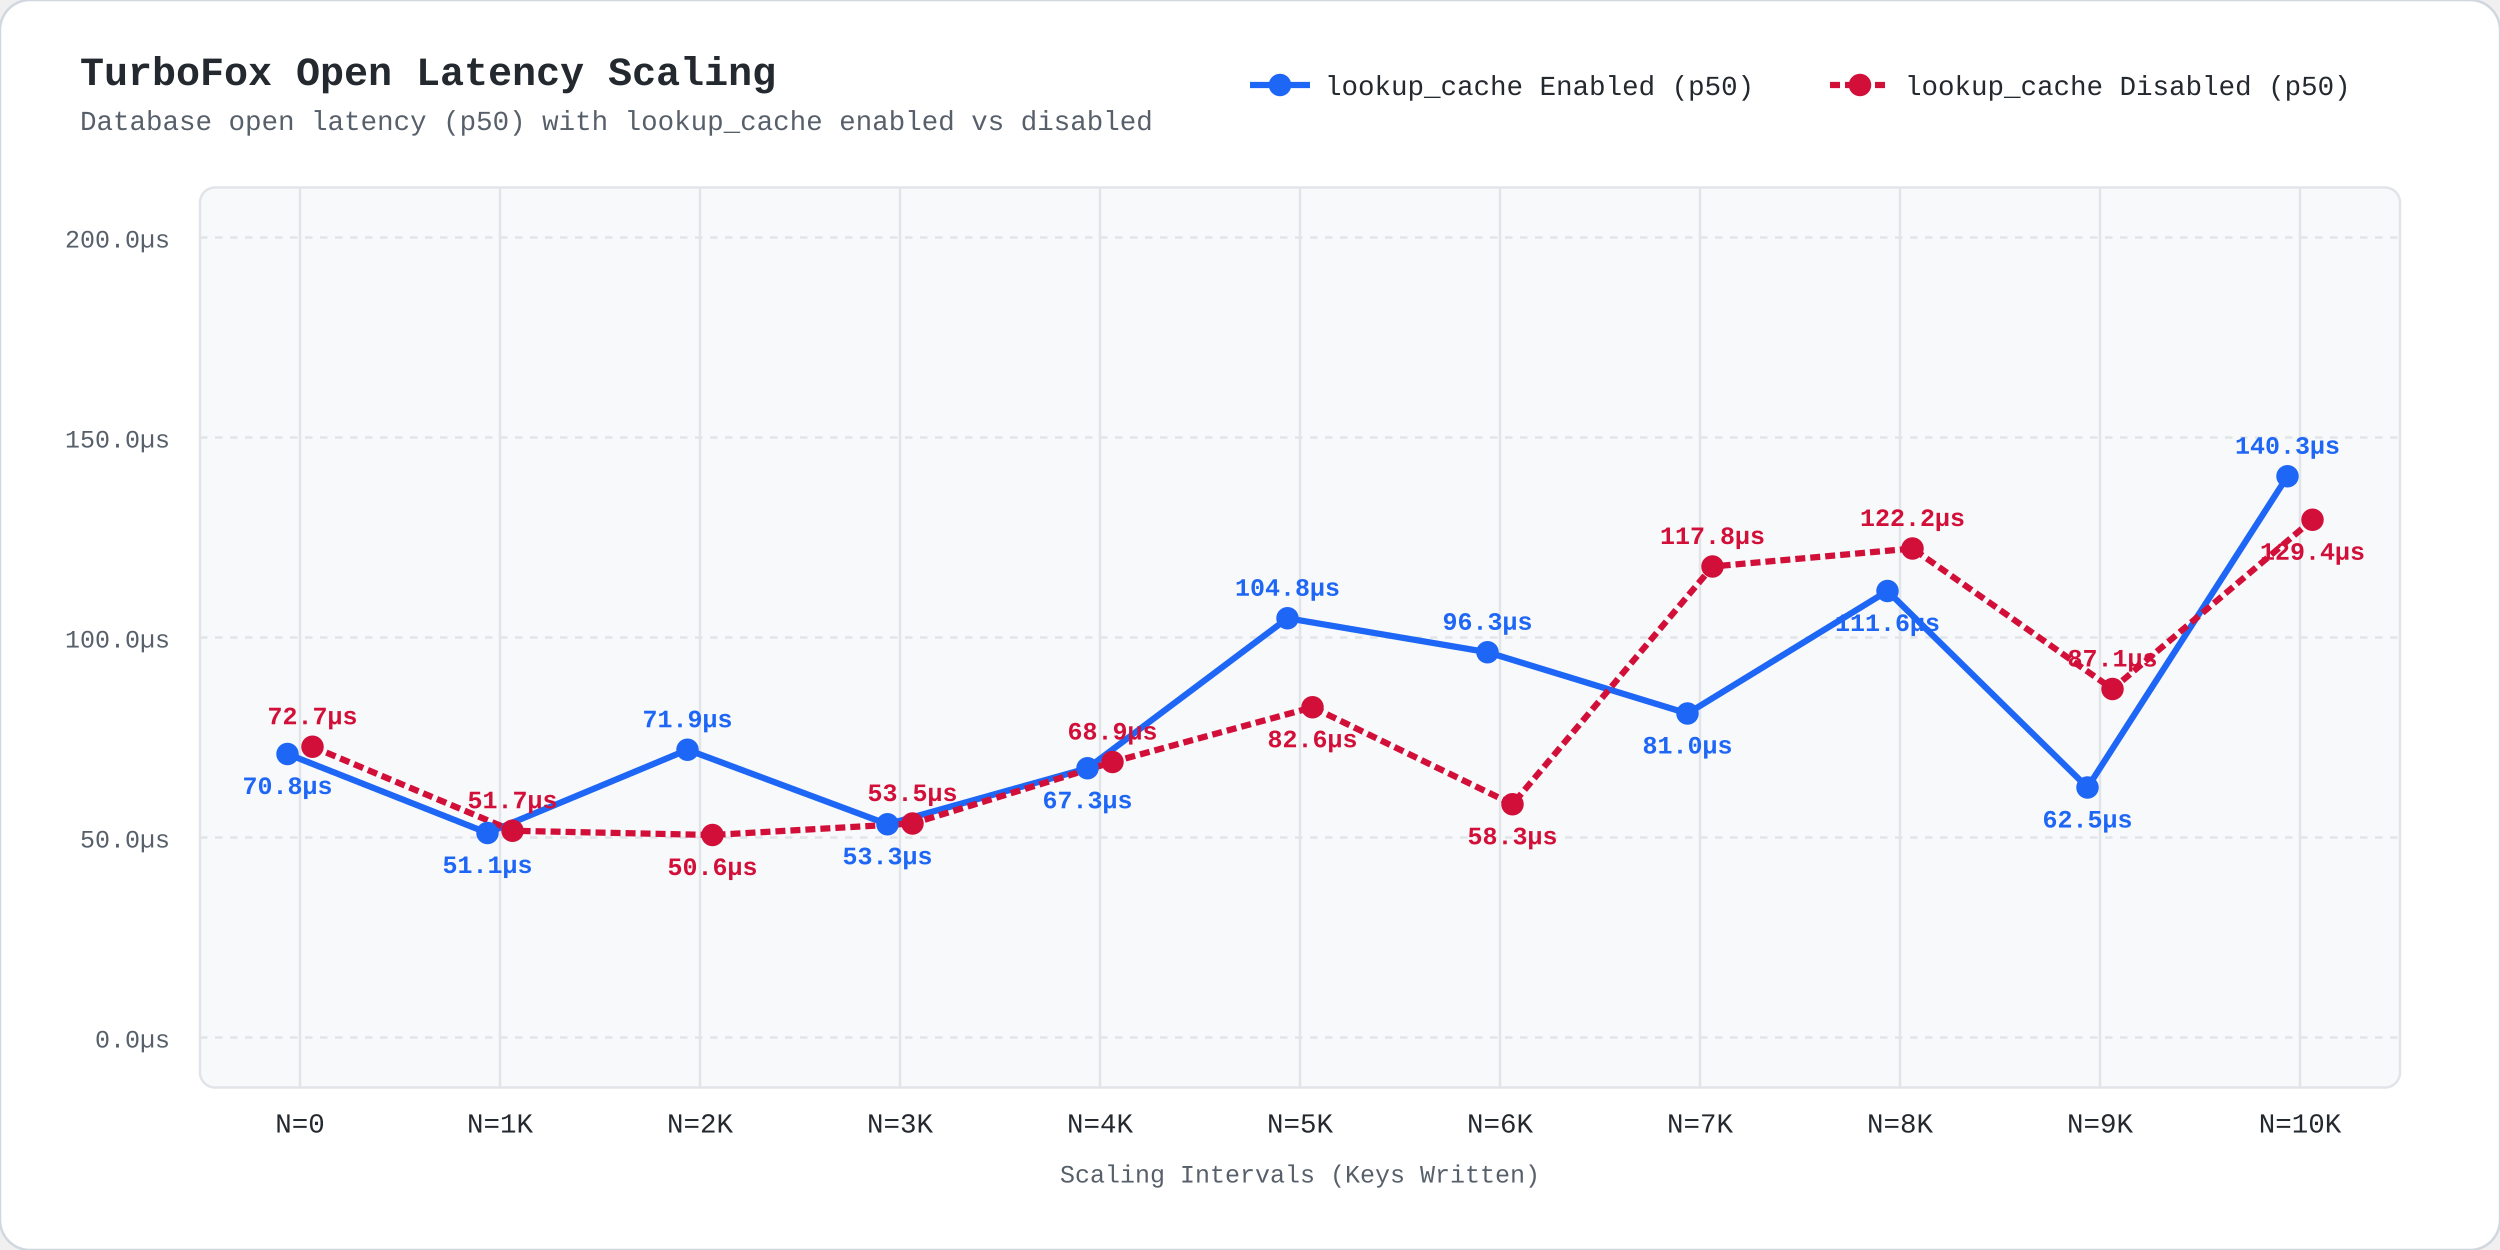
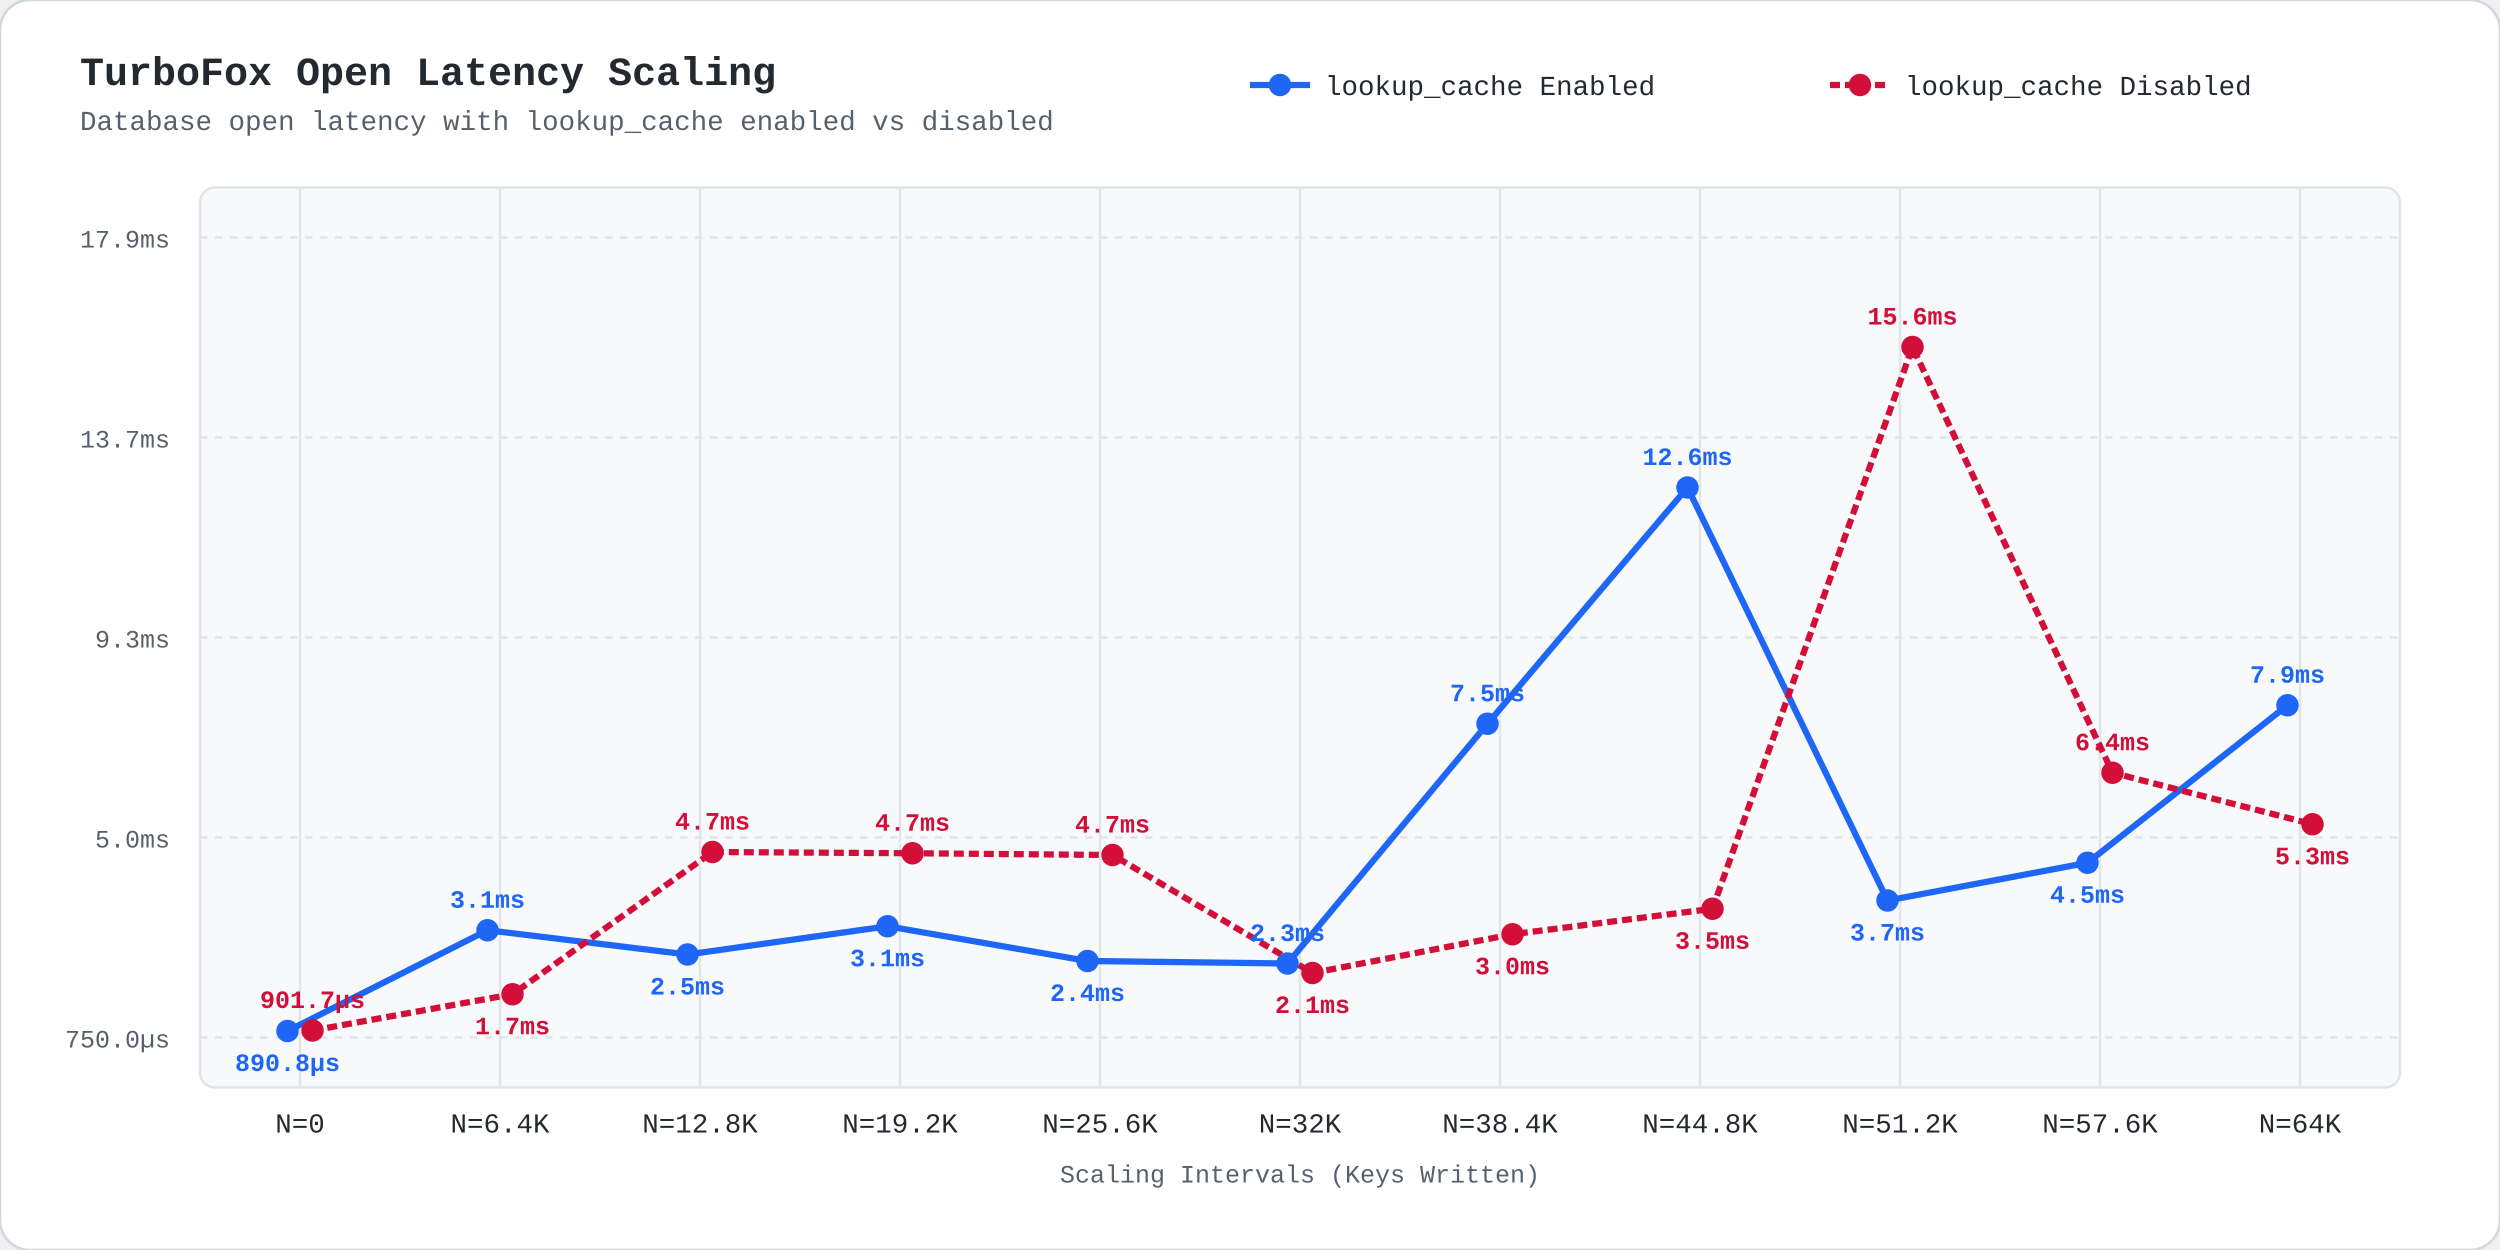
<svg xmlns="http://www.w3.org/2000/svg" viewBox="0 0 1000 500" width="1000" height="500" style="background:#fff; font-family:ui-monospace,'SF Mono',Menlo,Monaco,Consolas,'Liberation Mono',monospace;">
  <rect width="1000" height="500" rx="12" fill="#fff" stroke="#d0d7de" stroke-width="1" />
  <text x="32" y="34" fill="#24292f" font-size="16" font-weight="bold">TurboFox Open Latency Scaling</text>
-   <text x="32" y="52" fill="#57606a" font-size="11">Database open latency (p50) with lookup_cache enabled vs disabled</text>
+   <text x="32" y="52" fill="#57606a" font-size="11">Database open latency with lookup_cache enabled vs disabled</text>
  <line x1="500" y1="34" x2="524" y2="34" stroke="#1e66f5" stroke-width="2.5" />
  <circle cx="512" cy="34" r="4.5" fill="#1e66f5" />
-   <text x="530" y="38" fill="#24292f" font-size="11">lookup_cache Enabled (p50)</text>
+   <text x="530" y="38" fill="#24292f" font-size="11">lookup_cache Enabled</text>
  <line x1="732" y1="34" x2="756" y2="34" stroke="#d20f39" stroke-width="2.5" stroke-dasharray="4,2" />
  <circle cx="744" cy="34" r="4.5" fill="#d20f39" />
-   <text x="762" y="38" fill="#24292f" font-size="11">lookup_cache Disabled (p50)</text>
+   <text x="762" y="38" fill="#24292f" font-size="11">lookup_cache Disabled</text>
  <rect x="80" y="75" width="880" height="360" fill="#f8f9fa" rx="6" stroke="#e1e4e8" stroke-width="1" />
  <line x1="80" y1="415.0" x2="960" y2="415.0" stroke="#e1e4e8" stroke-dasharray="3,3" stroke-width="1" />
-   <text x="68" y="419.0" fill="#57606a" font-size="10" text-anchor="end">0.0µs</text>
+   <text x="68" y="419.0" fill="#57606a" font-size="10" text-anchor="end">750.0µs</text>
  <line x1="80" y1="335.0" x2="960" y2="335.0" stroke="#e1e4e8" stroke-dasharray="3,3" stroke-width="1" />
-   <text x="68" y="339.0" fill="#57606a" font-size="10" text-anchor="end">50.0µs</text>
+   <text x="68" y="339.0" fill="#57606a" font-size="10" text-anchor="end">5.0ms</text>
  <line x1="80" y1="255.0" x2="960" y2="255.0" stroke="#e1e4e8" stroke-dasharray="3,3" stroke-width="1" />
-   <text x="68" y="259.0" fill="#57606a" font-size="10" text-anchor="end">100.0µs</text>
+   <text x="68" y="259.0" fill="#57606a" font-size="10" text-anchor="end">9.3ms</text>
  <line x1="80" y1="175.0" x2="960" y2="175.0" stroke="#e1e4e8" stroke-dasharray="3,3" stroke-width="1" />
-   <text x="68" y="179.0" fill="#57606a" font-size="10" text-anchor="end">150.0µs</text>
+   <text x="68" y="179.0" fill="#57606a" font-size="10" text-anchor="end">13.7ms</text>
  <line x1="80" y1="95.0" x2="960" y2="95.0" stroke="#e1e4e8" stroke-dasharray="3,3" stroke-width="1" />
-   <text x="68" y="99.0" fill="#57606a" font-size="10" text-anchor="end">200.0µs</text>
+   <text x="68" y="99.0" fill="#57606a" font-size="10" text-anchor="end">17.9ms</text>
  <line x1="120.0" y1="75" x2="120.0" y2="435" stroke="#e1e4e8" stroke-width="1" />
  <text x="120.0" y="453" fill="#24292f" font-size="11" text-anchor="middle">N=0</text>
  <line x1="200.0" y1="75" x2="200.0" y2="435" stroke="#e1e4e8" stroke-width="1" />
-   <text x="200.0" y="453" fill="#24292f" font-size="11" text-anchor="middle">N=1K</text>
+   <text x="200.0" y="453" fill="#24292f" font-size="11" text-anchor="middle">N=6.4K</text>
  <line x1="280.0" y1="75" x2="280.0" y2="435" stroke="#e1e4e8" stroke-width="1" />
-   <text x="280.0" y="453" fill="#24292f" font-size="11" text-anchor="middle">N=2K</text>
+   <text x="280.0" y="453" fill="#24292f" font-size="11" text-anchor="middle">N=12.8K</text>
  <line x1="360.0" y1="75" x2="360.0" y2="435" stroke="#e1e4e8" stroke-width="1" />
-   <text x="360.0" y="453" fill="#24292f" font-size="11" text-anchor="middle">N=3K</text>
+   <text x="360.0" y="453" fill="#24292f" font-size="11" text-anchor="middle">N=19.2K</text>
  <line x1="440.0" y1="75" x2="440.0" y2="435" stroke="#e1e4e8" stroke-width="1" />
-   <text x="440.0" y="453" fill="#24292f" font-size="11" text-anchor="middle">N=4K</text>
+   <text x="440.0" y="453" fill="#24292f" font-size="11" text-anchor="middle">N=25.6K</text>
  <line x1="520.0" y1="75" x2="520.0" y2="435" stroke="#e1e4e8" stroke-width="1" />
-   <text x="520.0" y="453" fill="#24292f" font-size="11" text-anchor="middle">N=5K</text>
+   <text x="520.0" y="453" fill="#24292f" font-size="11" text-anchor="middle">N=32K</text>
  <line x1="600.0" y1="75" x2="600.0" y2="435" stroke="#e1e4e8" stroke-width="1" />
-   <text x="600.0" y="453" fill="#24292f" font-size="11" text-anchor="middle">N=6K</text>
+   <text x="600.0" y="453" fill="#24292f" font-size="11" text-anchor="middle">N=38.4K</text>
  <line x1="680.0" y1="75" x2="680.0" y2="435" stroke="#e1e4e8" stroke-width="1" />
-   <text x="680.0" y="453" fill="#24292f" font-size="11" text-anchor="middle">N=7K</text>
+   <text x="680.0" y="453" fill="#24292f" font-size="11" text-anchor="middle">N=44.8K</text>
  <line x1="760.0" y1="75" x2="760.0" y2="435" stroke="#e1e4e8" stroke-width="1" />
-   <text x="760.0" y="453" fill="#24292f" font-size="11" text-anchor="middle">N=8K</text>
+   <text x="760.0" y="453" fill="#24292f" font-size="11" text-anchor="middle">N=51.2K</text>
  <line x1="840.0" y1="75" x2="840.0" y2="435" stroke="#e1e4e8" stroke-width="1" />
-   <text x="840.0" y="453" fill="#24292f" font-size="11" text-anchor="middle">N=9K</text>
+   <text x="840.0" y="453" fill="#24292f" font-size="11" text-anchor="middle">N=57.6K</text>
  <line x1="920.0" y1="75" x2="920.0" y2="435" stroke="#e1e4e8" stroke-width="1" />
-   <text x="920.0" y="453" fill="#24292f" font-size="11" text-anchor="middle">N=10K</text>
+   <text x="920.0" y="453" fill="#24292f" font-size="11" text-anchor="middle">N=64K</text>
  <text x="520.0" y="473" fill="#57606a" font-size="10" text-anchor="middle">Scaling Intervals (Keys Written)</text>
-   <polyline points="115.0,301.6 195.0,333.2 275.0,299.9 355.0,329.7 435.0,307.3 515.0,247.3 595.0,260.9 675.0,285.4 755.0,236.4 835.0,315.0 915.0,190.5" fill="none" stroke="#1e66f5" stroke-width="2.5" />
-   <polyline points="125.0,298.7 205.0,332.3 285.0,334.0 365.0,329.4 445.0,304.8 525.0,282.9 605.0,321.7 685.0,226.6 765.0,219.4 845.0,275.6 925.0,207.9" fill="none" stroke="#d20f39" stroke-width="2.5" stroke-dasharray="4,2" />
-   <circle cx="115.0" cy="301.6" r="4.5" fill="#1e66f5" />
-   <circle cx="125.0" cy="298.7" r="4.5" fill="#d20f39" />
-   <text x="125.0" y="289.7" fill="#d20f39" font-size="10" font-weight="bold" text-anchor="middle">72.7µs</text>
-   <text x="115.0" y="317.6" fill="#1e66f5" font-size="10" font-weight="bold" text-anchor="middle">70.8µs</text>
-   <circle cx="195.0" cy="333.2" r="4.5" fill="#1e66f5" />
-   <circle cx="205.0" cy="332.3" r="4.5" fill="#d20f39" />
-   <text x="205.0" y="323.3" fill="#d20f39" font-size="10" font-weight="bold" text-anchor="middle">51.7µs</text>
-   <text x="195.0" y="349.2" fill="#1e66f5" font-size="10" font-weight="bold" text-anchor="middle">51.1µs</text>
-   <circle cx="275.0" cy="299.9" r="4.5" fill="#1e66f5" />
-   <circle cx="285.0" cy="334.0" r="4.5" fill="#d20f39" />
-   <text x="275.0" y="290.9" fill="#1e66f5" font-size="10" font-weight="bold" text-anchor="middle">71.9µs</text>
-   <text x="285.0" y="350.0" fill="#d20f39" font-size="10" font-weight="bold" text-anchor="middle">50.6µs</text>
-   <circle cx="355.0" cy="329.7" r="4.5" fill="#1e66f5" />
-   <circle cx="365.0" cy="329.4" r="4.5" fill="#d20f39" />
-   <text x="365.0" y="320.4" fill="#d20f39" font-size="10" font-weight="bold" text-anchor="middle">53.5µs</text>
-   <text x="355.0" y="345.7" fill="#1e66f5" font-size="10" font-weight="bold" text-anchor="middle">53.3µs</text>
-   <circle cx="435.0" cy="307.3" r="4.5" fill="#1e66f5" />
-   <circle cx="445.0" cy="304.8" r="4.5" fill="#d20f39" />
-   <text x="445.0" y="295.8" fill="#d20f39" font-size="10" font-weight="bold" text-anchor="middle">68.9µs</text>
-   <text x="435.0" y="323.3" fill="#1e66f5" font-size="10" font-weight="bold" text-anchor="middle">67.3µs</text>
-   <circle cx="515.0" cy="247.3" r="4.5" fill="#1e66f5" />
-   <circle cx="525.0" cy="282.9" r="4.5" fill="#d20f39" />
-   <text x="515.0" y="238.3" fill="#1e66f5" font-size="10" font-weight="bold" text-anchor="middle">104.8µs</text>
-   <text x="525.0" y="298.9" fill="#d20f39" font-size="10" font-weight="bold" text-anchor="middle">82.6µs</text>
-   <circle cx="595.0" cy="260.9" r="4.5" fill="#1e66f5" />
-   <circle cx="605.0" cy="321.7" r="4.5" fill="#d20f39" />
-   <text x="595.0" y="251.9" fill="#1e66f5" font-size="10" font-weight="bold" text-anchor="middle">96.3µs</text>
-   <text x="605.0" y="337.7" fill="#d20f39" font-size="10" font-weight="bold" text-anchor="middle">58.3µs</text>
-   <circle cx="675.0" cy="285.4" r="4.5" fill="#1e66f5" />
-   <circle cx="685.0" cy="226.6" r="4.5" fill="#d20f39" />
-   <text x="685.0" y="217.6" fill="#d20f39" font-size="10" font-weight="bold" text-anchor="middle">117.8µs</text>
-   <text x="675.0" y="301.4" fill="#1e66f5" font-size="10" font-weight="bold" text-anchor="middle">81.0µs</text>
-   <circle cx="755.0" cy="236.4" r="4.5" fill="#1e66f5" />
-   <circle cx="765.0" cy="219.4" r="4.5" fill="#d20f39" />
-   <text x="765.0" y="210.4" fill="#d20f39" font-size="10" font-weight="bold" text-anchor="middle">122.2µs</text>
-   <text x="755.0" y="252.4" fill="#1e66f5" font-size="10" font-weight="bold" text-anchor="middle">111.6µs</text>
-   <circle cx="835.0" cy="315.0" r="4.5" fill="#1e66f5" />
-   <circle cx="845.0" cy="275.6" r="4.5" fill="#d20f39" />
-   <text x="845.0" y="266.6" fill="#d20f39" font-size="10" font-weight="bold" text-anchor="middle">87.1µs</text>
-   <text x="835.0" y="331.0" fill="#1e66f5" font-size="10" font-weight="bold" text-anchor="middle">62.5µs</text>
-   <circle cx="915.0" cy="190.5" r="4.5" fill="#1e66f5" />
-   <circle cx="925.0" cy="207.9" r="4.5" fill="#d20f39" />
-   <text x="915.0" y="181.5" fill="#1e66f5" font-size="10" font-weight="bold" text-anchor="middle">140.3µs</text>
-   <text x="925.0" y="223.9" fill="#d20f39" font-size="10" font-weight="bold" text-anchor="middle">129.4µs</text>
+   <polyline points="115.0,412.4 195.0,372.1 275.0,381.8 355.0,370.5 435.0,384.4 515.0,385.4 595.0,289.5 675.0,195.0 755.0,360.2 835.0,345.1 915.0,282.1" fill="none" stroke="#1e66f5" stroke-width="2.5" />
+   <polyline points="125.0,412.2 205.0,397.7 285.0,340.8 365.0,341.3 445.0,342.0 525.0,389.2 605.0,373.7 685.0,363.5 765.0,138.8 845.0,309.1 925.0,329.7" fill="none" stroke="#d20f39" stroke-width="2.5" stroke-dasharray="4,2" />
+   <circle cx="115.0" cy="412.4" r="4.5" fill="#1e66f5" />
+   <circle cx="125.0" cy="412.2" r="4.5" fill="#d20f39" />
+   <text x="125.0" y="403.2" fill="#d20f39" font-size="10" font-weight="bold" text-anchor="middle">901.7µs</text>
+   <text x="115.0" y="428.4" fill="#1e66f5" font-size="10" font-weight="bold" text-anchor="middle">890.8µs</text>
+   <circle cx="195.0" cy="372.1" r="4.5" fill="#1e66f5" />
+   <circle cx="205.0" cy="397.7" r="4.5" fill="#d20f39" />
+   <text x="195.0" y="363.1" fill="#1e66f5" font-size="10" font-weight="bold" text-anchor="middle">3.1ms</text>
+   <text x="205.0" y="413.7" fill="#d20f39" font-size="10" font-weight="bold" text-anchor="middle">1.7ms</text>
+   <circle cx="275.0" cy="381.8" r="4.5" fill="#1e66f5" />
+   <circle cx="285.0" cy="340.8" r="4.5" fill="#d20f39" />
+   <text x="285.0" y="331.8" fill="#d20f39" font-size="10" font-weight="bold" text-anchor="middle">4.7ms</text>
+   <text x="275.0" y="397.8" fill="#1e66f5" font-size="10" font-weight="bold" text-anchor="middle">2.5ms</text>
+   <circle cx="355.0" cy="370.5" r="4.5" fill="#1e66f5" />
+   <circle cx="365.0" cy="341.3" r="4.5" fill="#d20f39" />
+   <text x="365.0" y="332.3" fill="#d20f39" font-size="10" font-weight="bold" text-anchor="middle">4.7ms</text>
+   <text x="355.0" y="386.5" fill="#1e66f5" font-size="10" font-weight="bold" text-anchor="middle">3.1ms</text>
+   <circle cx="435.0" cy="384.4" r="4.5" fill="#1e66f5" />
+   <circle cx="445.0" cy="342.0" r="4.5" fill="#d20f39" />
+   <text x="445.0" y="333.0" fill="#d20f39" font-size="10" font-weight="bold" text-anchor="middle">4.7ms</text>
+   <text x="435.0" y="400.4" fill="#1e66f5" font-size="10" font-weight="bold" text-anchor="middle">2.4ms</text>
+   <circle cx="515.0" cy="385.4" r="4.5" fill="#1e66f5" />
+   <circle cx="525.0" cy="389.2" r="4.5" fill="#d20f39" />
+   <text x="515.0" y="376.4" fill="#1e66f5" font-size="10" font-weight="bold" text-anchor="middle">2.3ms</text>
+   <text x="525.0" y="405.2" fill="#d20f39" font-size="10" font-weight="bold" text-anchor="middle">2.1ms</text>
+   <circle cx="595.0" cy="289.5" r="4.5" fill="#1e66f5" />
+   <circle cx="605.0" cy="373.7" r="4.5" fill="#d20f39" />
+   <text x="595.0" y="280.5" fill="#1e66f5" font-size="10" font-weight="bold" text-anchor="middle">7.5ms</text>
+   <text x="605.0" y="389.7" fill="#d20f39" font-size="10" font-weight="bold" text-anchor="middle">3.0ms</text>
+   <circle cx="675.0" cy="195.0" r="4.5" fill="#1e66f5" />
+   <circle cx="685.0" cy="363.5" r="4.5" fill="#d20f39" />
+   <text x="675.0" y="186.0" fill="#1e66f5" font-size="10" font-weight="bold" text-anchor="middle">12.6ms</text>
+   <text x="685.0" y="379.5" fill="#d20f39" font-size="10" font-weight="bold" text-anchor="middle">3.5ms</text>
+   <circle cx="755.0" cy="360.2" r="4.5" fill="#1e66f5" />
+   <circle cx="765.0" cy="138.8" r="4.5" fill="#d20f39" />
+   <text x="765.0" y="129.8" fill="#d20f39" font-size="10" font-weight="bold" text-anchor="middle">15.6ms</text>
+   <text x="755.0" y="376.2" fill="#1e66f5" font-size="10" font-weight="bold" text-anchor="middle">3.7ms</text>
+   <circle cx="835.0" cy="345.1" r="4.5" fill="#1e66f5" />
+   <circle cx="845.0" cy="309.1" r="4.5" fill="#d20f39" />
+   <text x="845.0" y="300.1" fill="#d20f39" font-size="10" font-weight="bold" text-anchor="middle">6.4ms</text>
+   <text x="835.0" y="361.1" fill="#1e66f5" font-size="10" font-weight="bold" text-anchor="middle">4.5ms</text>
+   <circle cx="915.0" cy="282.1" r="4.5" fill="#1e66f5" />
+   <circle cx="925.0" cy="329.7" r="4.5" fill="#d20f39" />
+   <text x="915.0" y="273.1" fill="#1e66f5" font-size="10" font-weight="bold" text-anchor="middle">7.9ms</text>
+   <text x="925.0" y="345.7" fill="#d20f39" font-size="10" font-weight="bold" text-anchor="middle">5.3ms</text>
</svg>
